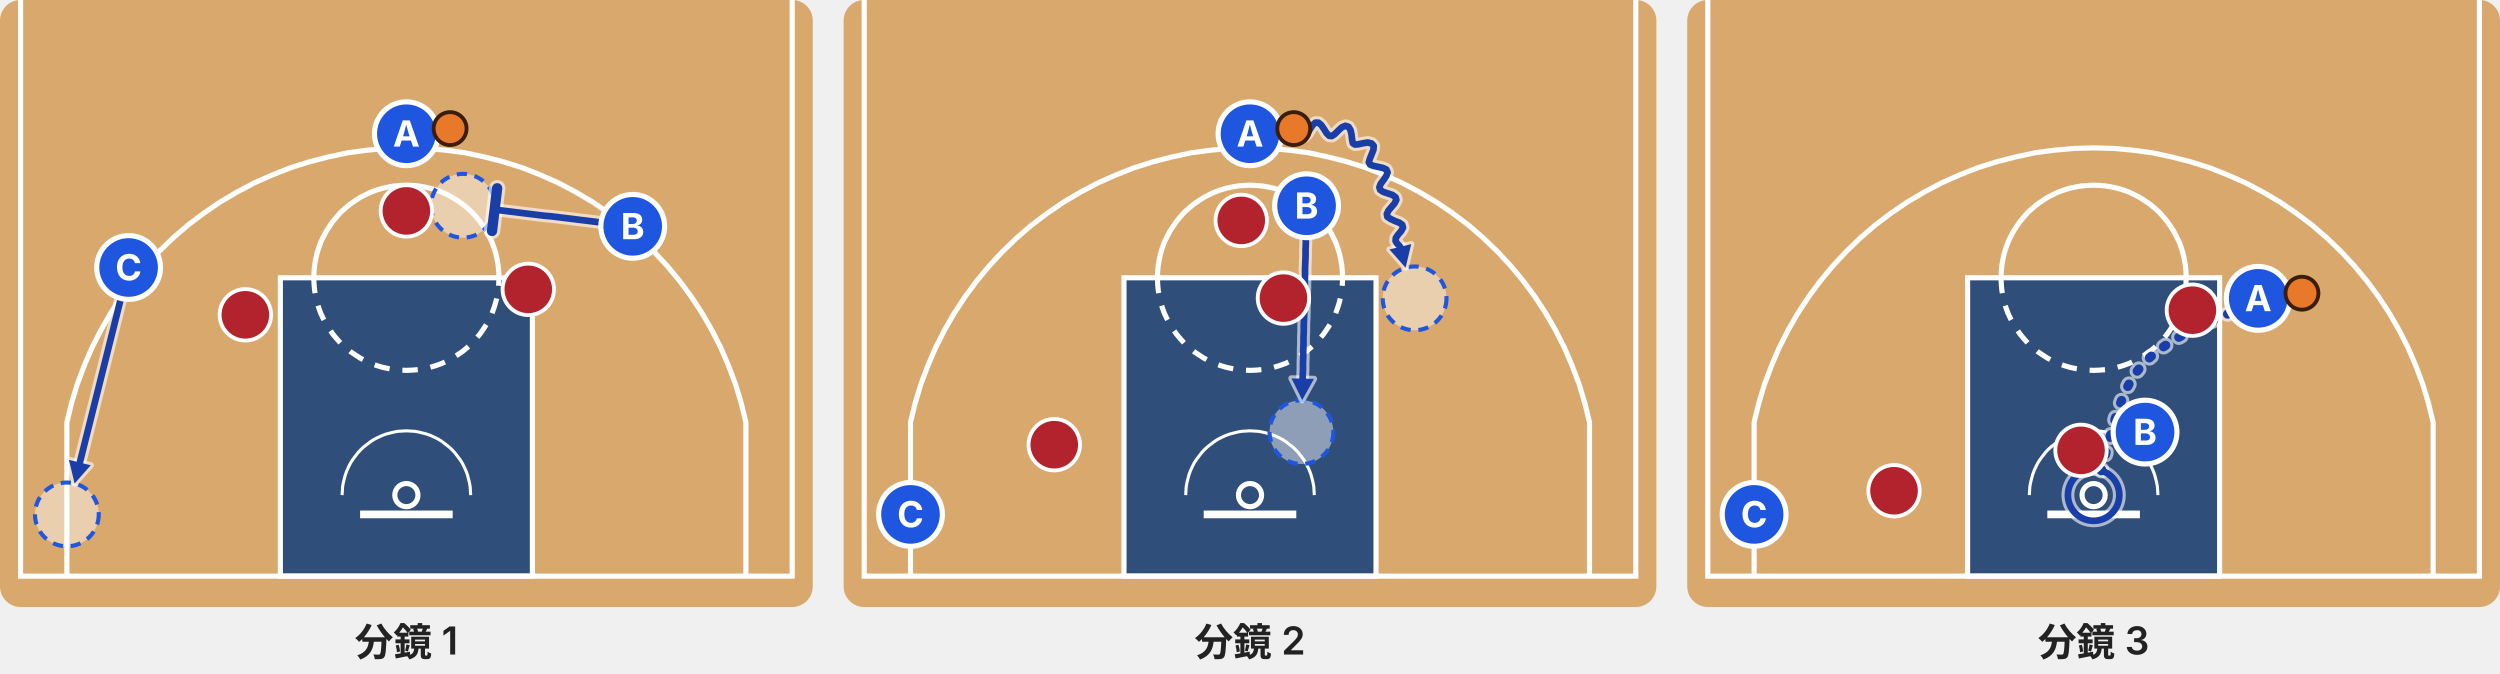
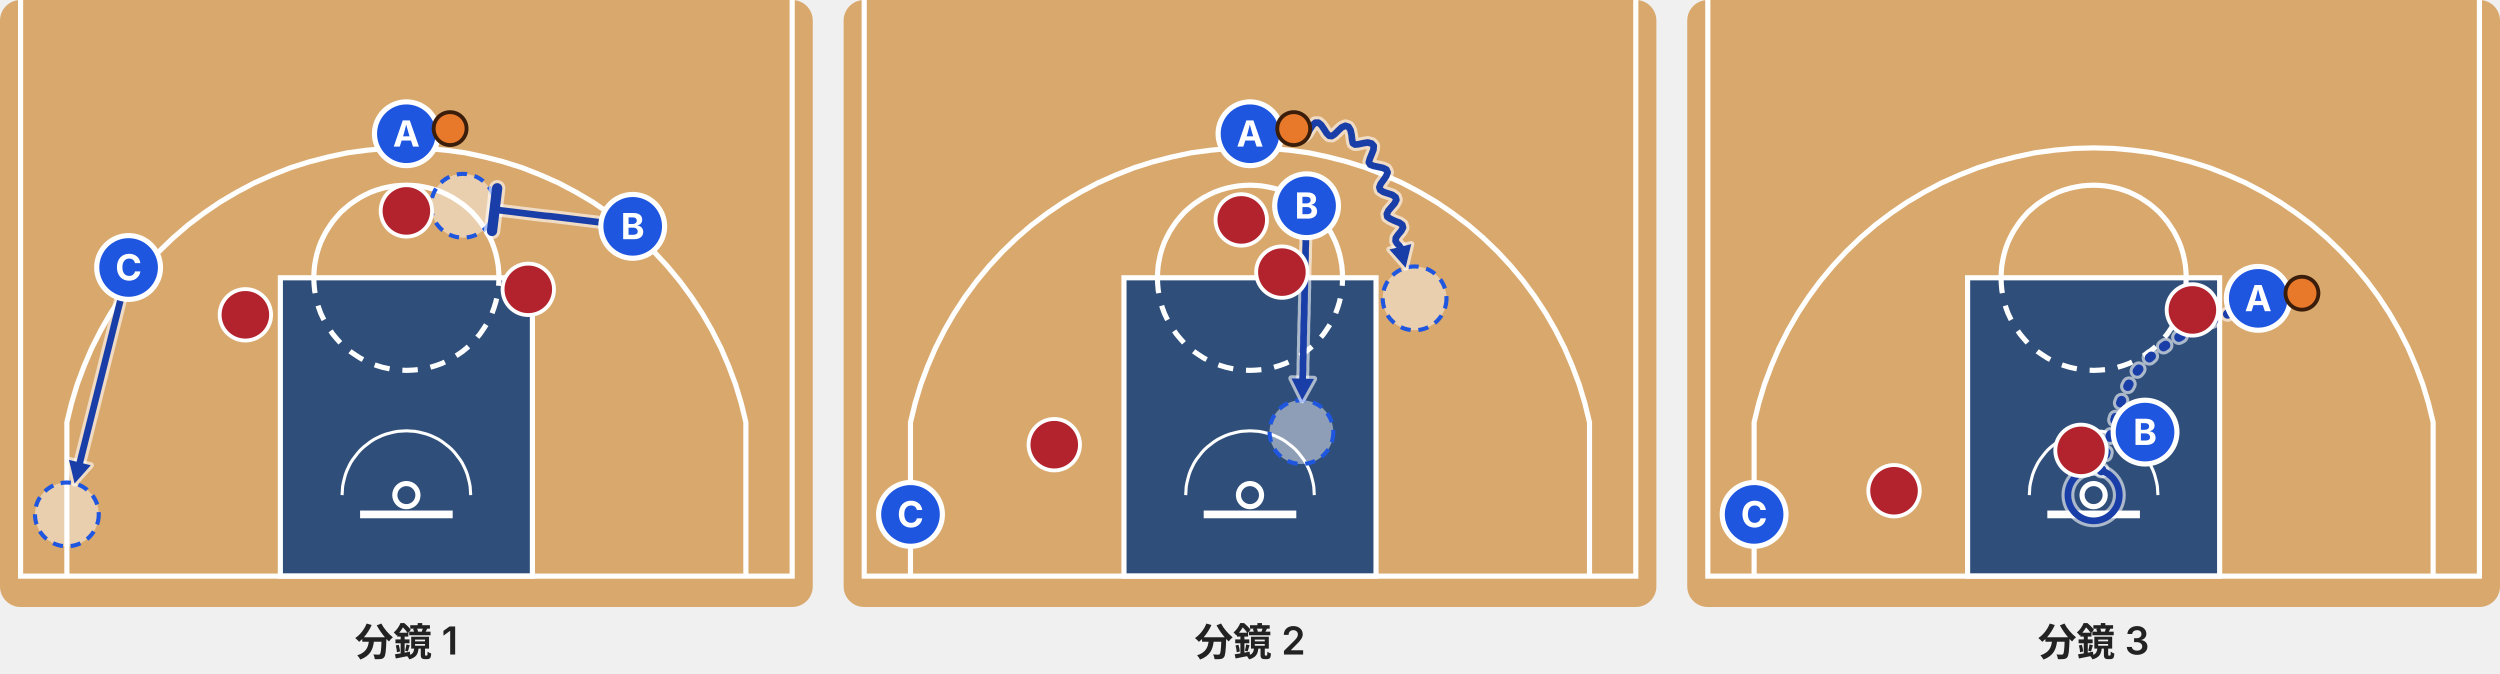
<svg xmlns="http://www.w3.org/2000/svg" viewBox="0 0 972.0 262.0" width="972.0" height="262.0" font-family="-apple-system, 'PingFang TC', 'Noto Sans TC', sans-serif">
  <g transform="translate(0,0)">
    <rect width="316.0" height="236.0" rx="8" fill="#d9a86c" />
    <rect x="109.0" y="108.0" width="98.0" height="116.0" fill="#2f4f7a" stroke="#ffffff" stroke-width="2" />
    <polyline points="8.0,0.0 8.0,224.0 308.0,224.0 308.0,0.0" fill="none" stroke="#ffffff" stroke-width="2" />
    <polyline points="194.0,108.0 193.9,105.6 193.7,103.3 193.3,101.0 192.8,98.7 192.1,96.4 191.3,94.2 190.3,92.1 189.2,90.0 187.9,88.0 186.6,86.1 185.1,84.3 183.5,82.5 181.7,80.9 179.9,79.4 178.0,78.1 176.0,76.8 173.9,75.7 171.8,74.7 169.6,73.9 167.3,73.2 165.0,72.7 162.7,72.3 160.4,72.1 158.0,72.0 155.6,72.1 153.3,72.3 151.0,72.7 148.7,73.2 146.4,73.9 144.2,74.7 142.1,75.7 140.0,76.8 138.0,78.1 136.1,79.4 134.3,80.9 132.5,82.5 130.9,84.3 129.4,86.1 128.1,88.0 126.8,90.0 125.7,92.1 124.7,94.2 123.9,96.4 123.2,98.7 122.7,101.0 122.3,103.3 122.1,105.6 122.0,108.0" fill="none" stroke="#ffffff" stroke-width="2" />
    <polyline points="122.0,108.0 122.1,110.4 122.3,112.7 122.7,115.0 123.2,117.3 123.9,119.6 124.7,121.8 125.7,123.9 126.8,126.0 128.1,128.0 129.4,129.9 130.9,131.7 132.5,133.5 134.3,135.1 136.1,136.6 138.0,137.9 140.0,139.2 142.1,140.3 144.2,141.3 146.4,142.1 148.7,142.8 151.0,143.3 153.3,143.7 155.6,143.9 158.0,144.0 160.4,143.9 162.7,143.7 165.0,143.3 167.3,142.8 169.6,142.1 171.8,141.3 173.9,140.3 176.0,139.2 178.0,137.9 179.9,136.6 181.7,135.1 183.5,133.5 185.1,131.7 186.6,129.9 187.9,128.0 189.2,126.0 190.3,123.9 191.3,121.8 192.1,119.6 192.8,117.3 193.3,115.0 193.7,112.7 193.9,110.4 194.0,108.0" fill="none" stroke="#ffffff" stroke-width="2" stroke-dasharray="6 5" />
    <polyline points="290.0,224.0 290.0,164.2 288.2,156.8 286.0,149.5 283.3,142.3 280.3,135.3 276.8,128.4 273.0,121.8 268.8,115.4 264.3,109.3 259.4,103.4 254.2,97.8 248.7,92.5 242.9,87.5 236.8,82.9 230.5,78.6 223.9,74.7 217.1,71.1 210.1,68.0 203.0,65.2 195.7,62.9 188.3,61.0 180.8,59.4 173.3,58.4 165.6,57.7 158.0,57.5 150.4,57.7 142.7,58.4 135.2,59.4 127.7,61.0 120.3,62.9 113.0,65.2 105.9,68.0 98.9,71.1 92.1,74.7 85.5,78.6 79.2,82.9 73.1,87.5 67.3,92.5 61.8,97.8 56.6,103.4 51.7,109.3 47.2,115.4 43.0,121.8 39.2,128.4 35.7,135.3 32.7,142.3 30.0,149.5 27.8,156.8 26.0,164.2 26.0,224.0" fill="none" stroke="#ffffff" stroke-width="2" />
    <polyline points="183.0,192.5 182.9,190.9 182.8,189.2 182.5,187.6 182.1,186.0 181.7,184.5 181.1,182.9 180.4,181.4 179.7,180.0 178.8,178.6 177.8,177.3 176.8,176.0 175.7,174.8 174.5,173.7 173.2,172.7 171.9,171.7 170.5,170.8 169.1,170.1 167.6,169.4 166.0,168.8 164.5,168.4 162.9,168.0 161.3,167.7 159.6,167.6 158.0,167.5 156.4,167.6 154.7,167.7 153.1,168.0 151.5,168.4 150.0,168.8 148.4,169.4 146.9,170.1 145.5,170.8 144.1,171.7 142.8,172.7 141.5,173.7 140.3,174.8 139.2,176.0 138.2,177.3 137.2,178.6 136.3,180.0 135.6,181.4 134.9,182.9 134.3,184.5 133.9,186.0 133.5,187.6 133.2,189.2 133.1,190.9 133.0,192.5" fill="none" stroke="#ffffff" stroke-width="1.2" />
    <line x1="140.0" y1="200.0" x2="176.0" y2="200.0" stroke="#ffffff" stroke-width="3" />
    <circle cx="158.0" cy="192.5" r="4.5" fill="none" stroke="#ffffff" stroke-width="2" />
    <circle cx="180.0" cy="80.0" r="12.4" fill="#ffffff" fill-opacity="0.45" stroke="#1f56e0" stroke-width="1.6" stroke-dasharray="4 3" />
    <circle cx="26.0" cy="200.0" r="12.4" fill="#ffffff" fill-opacity="0.45" stroke="#1f56e0" stroke-width="1.6" stroke-dasharray="4 3" />
    <polyline points="233.7,86.5 231.3,86.2 228.9,85.9 226.4,85.6 224.0,85.3 221.6,85.0 219.1,84.7 216.7,84.4 214.2,84.1 211.8,83.9 209.3,83.6 206.9,83.3 204.4,83.0 202.0,82.7 199.6,82.4 197.1,82.1 194.7,81.8 192.3,81.5" fill="none" stroke="#ffffff" stroke-width="5.0" stroke-linecap="round" stroke-linejoin="round" stroke-opacity="0.6" fill-opacity="0.6" />
    <line x1="191.3" y1="89.8" x2="193.3" y2="73.2" stroke="#ffffff" stroke-width="6.4" stroke-linecap="round" stroke-opacity="0.6" fill-opacity="0.6" />
    <polyline points="233.7,86.5 231.3,86.2 228.9,85.9 226.4,85.6 224.0,85.3 221.6,85.0 219.1,84.7 216.7,84.4 214.2,84.1 211.8,83.9 209.3,83.6 206.9,83.3 204.4,83.0 202.0,82.7 199.6,82.4 197.1,82.1 194.7,81.8 192.3,81.5" fill="none" stroke="#1a3ea8" stroke-width="2.6" stroke-linecap="round" stroke-linejoin="round" />
    <line x1="191.3" y1="89.8" x2="193.3" y2="73.2" stroke="#1a3ea8" stroke-width="4.0" stroke-linecap="round" />
    <polyline points="47.0,116.0 46.4,118.4 45.8,120.8 45.2,123.2 44.6,125.6 44.0,128.0 43.4,130.4 42.8,132.8 42.2,135.2 41.6,137.6 41.0,140.0 40.4,142.4 39.8,144.8 39.2,147.2 38.6,149.6 38.0,152.0 37.4,154.4 36.8,156.8 36.2,159.2 35.6,161.6 35.0,164.0 34.4,166.4 33.8,168.8 33.2,171.2 32.6,173.6 32.0,176.0 31.4,178.4 30.8,180.8 30.7,181.4" fill="none" stroke="#ffffff" stroke-width="5.0" stroke-linecap="round" stroke-linejoin="round" stroke-opacity="0.6" fill-opacity="0.6" />
    <polygon points="29.0,188.0 35.3,180.9 26.8,178.8" fill="#ffffff" stroke="#ffffff" stroke-width="2.4" stroke-linejoin="round" stroke-opacity="0.6" fill-opacity="0.6" />
    <polyline points="47.0,116.0 46.4,118.4 45.8,120.8 45.2,123.2 44.6,125.6 44.0,128.0 43.4,130.4 42.8,132.8 42.2,135.2 41.6,137.6 41.0,140.0 40.4,142.4 39.8,144.8 39.2,147.2 38.6,149.6 38.0,152.0 37.4,154.4 36.8,156.8 36.2,159.2 35.6,161.6 35.0,164.0 34.4,166.4 33.8,168.8 33.2,171.2 32.6,173.6 32.0,176.0 31.4,178.4 30.8,180.8 30.7,181.4" fill="none" stroke="#1a3ea8" stroke-width="2.6" stroke-linecap="round" stroke-linejoin="round" />
    <polygon points="29.0,188.0 35.3,180.9 26.8,178.8" fill="#1a3ea8" />
    <circle cx="158.0" cy="82.0" r="10.0" fill="#b3232d" stroke="#fff" stroke-width="1.5" />
    <circle cx="205.4" cy="112.5" r="10.0" fill="#b3232d" stroke="#fff" stroke-width="1.5" />
    <circle cx="95.4" cy="122.4" r="10.0" fill="#b3232d" stroke="#fff" stroke-width="1.5" />
    <circle cx="158.0" cy="52.0" r="12.4" fill="#1f56e0" stroke="#fff" stroke-width="2" />
    <text x="158.0" y="57.0" font-size="14" font-weight="700" fill="#fff" text-anchor="middle">A</text>
    <circle cx="246.0" cy="88.0" r="12.4" fill="#1f56e0" stroke="#fff" stroke-width="2" />
    <text x="246.0" y="93.0" font-size="14" font-weight="700" fill="#fff" text-anchor="middle">B</text>
    <circle cx="50.0" cy="104.0" r="12.4" fill="#1f56e0" stroke="#fff" stroke-width="2" />
    <text x="50.0" y="109.0" font-size="14" font-weight="700" fill="#fff" text-anchor="middle">C</text>
    <circle cx="175.0" cy="50.0" r="6.4" fill="#e8782a" stroke="#3b1d0b" stroke-width="1.5" />
    <text x="158.0" y="255.0" font-size="15" font-weight="600" fill="#222" text-anchor="middle">分鏡 1</text>
  </g>
  <g transform="translate(328,0)">
    <rect width="316.0" height="236.0" rx="8" fill="#d9a86c" />
    <rect x="109.0" y="108.0" width="98.0" height="116.0" fill="#2f4f7a" stroke="#ffffff" stroke-width="2" />
    <polyline points="8.0,0.0 8.0,224.0 308.0,224.0 308.0,0.0" fill="none" stroke="#ffffff" stroke-width="2" />
    <polyline points="194.0,108.0 193.9,105.6 193.7,103.3 193.3,101.0 192.8,98.7 192.1,96.4 191.3,94.2 190.3,92.1 189.2,90.0 187.9,88.0 186.6,86.1 185.1,84.3 183.5,82.5 181.7,80.9 179.9,79.4 178.0,78.1 176.0,76.8 173.9,75.7 171.8,74.7 169.6,73.9 167.3,73.2 165.0,72.7 162.7,72.3 160.4,72.1 158.0,72.0 155.6,72.1 153.3,72.3 151.0,72.7 148.7,73.2 146.4,73.9 144.2,74.7 142.1,75.7 140.0,76.8 138.0,78.1 136.1,79.4 134.3,80.9 132.5,82.5 130.9,84.3 129.4,86.1 128.1,88.0 126.8,90.0 125.7,92.1 124.7,94.2 123.9,96.4 123.2,98.7 122.7,101.0 122.3,103.3 122.1,105.6 122.0,108.0" fill="none" stroke="#ffffff" stroke-width="2" />
    <polyline points="122.0,108.0 122.1,110.4 122.3,112.7 122.7,115.0 123.2,117.3 123.9,119.6 124.7,121.8 125.7,123.9 126.8,126.0 128.1,128.0 129.4,129.9 130.9,131.7 132.5,133.5 134.3,135.1 136.1,136.6 138.0,137.9 140.0,139.2 142.1,140.3 144.2,141.3 146.4,142.1 148.7,142.8 151.0,143.3 153.3,143.7 155.6,143.9 158.0,144.0 160.4,143.9 162.7,143.7 165.0,143.3 167.3,142.8 169.6,142.1 171.8,141.3 173.9,140.3 176.0,139.2 178.0,137.9 179.9,136.6 181.7,135.1 183.5,133.5 185.1,131.7 186.6,129.9 187.9,128.0 189.2,126.0 190.3,123.9 191.3,121.8 192.1,119.6 192.8,117.3 193.3,115.0 193.7,112.7 193.9,110.4 194.0,108.0" fill="none" stroke="#ffffff" stroke-width="2" stroke-dasharray="6 5" />
    <polyline points="290.0,224.0 290.0,164.2 288.2,156.8 286.0,149.5 283.3,142.3 280.3,135.3 276.8,128.4 273.0,121.8 268.8,115.4 264.3,109.3 259.4,103.4 254.2,97.8 248.7,92.5 242.9,87.5 236.8,82.9 230.5,78.6 223.9,74.7 217.1,71.1 210.1,68.0 203.0,65.2 195.7,62.9 188.3,61.0 180.8,59.4 173.3,58.4 165.6,57.7 158.0,57.5 150.4,57.7 142.7,58.4 135.2,59.4 127.7,61.0 120.3,62.9 113.0,65.2 105.9,68.0 98.9,71.1 92.1,74.7 85.5,78.6 79.2,82.9 73.1,87.5 67.3,92.5 61.8,97.8 56.6,103.4 51.7,109.3 47.2,115.4 43.0,121.8 39.2,128.4 35.7,135.3 32.7,142.3 30.0,149.5 27.8,156.8 26.0,164.2 26.0,224.0" fill="none" stroke="#ffffff" stroke-width="2" />
    <polyline points="183.0,192.5 182.9,190.9 182.8,189.2 182.5,187.6 182.1,186.0 181.7,184.5 181.1,182.9 180.4,181.4 179.7,180.0 178.8,178.6 177.8,177.3 176.8,176.0 175.7,174.8 174.5,173.7 173.2,172.7 171.9,171.7 170.5,170.8 169.1,170.1 167.6,169.4 166.0,168.8 164.5,168.4 162.9,168.0 161.3,167.7 159.6,167.6 158.0,167.5 156.4,167.6 154.7,167.7 153.1,168.0 151.5,168.4 150.0,168.8 148.4,169.4 146.9,170.1 145.5,170.8 144.1,171.7 142.8,172.7 141.5,173.7 140.3,174.8 139.2,176.0 138.2,177.3 137.2,178.6 136.3,180.0 135.6,181.4 134.9,182.9 134.3,184.5 133.9,186.0 133.5,187.6 133.2,189.2 133.1,190.9 133.0,192.5" fill="none" stroke="#ffffff" stroke-width="1.2" />
    <line x1="140.0" y1="200.0" x2="176.0" y2="200.0" stroke="#ffffff" stroke-width="3" />
    <circle cx="158.0" cy="192.5" r="4.5" fill="none" stroke="#ffffff" stroke-width="2" />
    <circle cx="222.0" cy="116.0" r="12.4" fill="#ffffff" fill-opacity="0.45" stroke="#1f56e0" stroke-width="1.6" stroke-dasharray="4 3" />
    <circle cx="178.0" cy="168.0" r="12.4" fill="#ffffff" fill-opacity="0.45" stroke="#1f56e0" stroke-width="1.6" stroke-dasharray="4 3" />
    <polyline points="170.4,51.4 171.4,51.0 172.5,50.4 173.5,49.8 174.6,49.9 175.8,50.8 177.1,52.1 178.3,53.0 179.3,52.9 180.3,51.9 181.3,50.3 182.3,48.7 183.4,47.7 184.6,47.7 185.7,48.6 186.8,50.2 187.8,51.8 188.8,52.8 189.8,52.9 191.0,52.1 192.3,50.8 193.7,49.5 195.1,48.9 196.3,49.3 197.1,50.6 197.5,52.5 197.7,54.3 198.0,55.7 198.8,56.2 200.1,56.1 201.9,55.7 203.8,55.4 205.3,55.8 206.1,56.7 206.0,58.2 205.3,60.0 204.6,61.7 204.2,63.1 204.7,64.0 206.0,64.5 207.9,64.9 209.7,65.3 211.0,65.9 211.5,67.0 211.0,68.4 209.9,70.0 208.8,71.5 208.3,72.8 208.6,73.8 209.8,74.6 211.6,75.2 213.4,75.8 214.6,76.7 214.9,77.7 214.2,79.1 213.0,80.5 211.8,81.9 211.2,83.2 211.4,84.3 212.6,85.1 214.3,85.9 216.1,86.6 217.2,87.4 217.5,88.5 216.8,89.8 215.6,91.2 214.7,92.5 214.6,93.7 215.2,94.7 216.1,95.6 216.8,96.6 217.0,97.5" fill="none" stroke="#ffffff" stroke-width="5.0" stroke-linecap="round" stroke-linejoin="round" stroke-opacity="0.6" fill-opacity="0.6" />
    <polygon points="218.5,104.1 220.7,94.9 212.2,97.0" fill="#ffffff" stroke="#ffffff" stroke-width="2.4" stroke-linejoin="round" stroke-opacity="0.6" fill-opacity="0.6" />
    <polyline points="170.4,51.4 171.4,51.0 172.5,50.4 173.5,49.8 174.6,49.9 175.8,50.8 177.1,52.1 178.3,53.0 179.3,52.9 180.3,51.9 181.3,50.3 182.3,48.7 183.4,47.7 184.6,47.7 185.7,48.6 186.8,50.2 187.8,51.8 188.8,52.8 189.8,52.9 191.0,52.1 192.3,50.8 193.7,49.5 195.1,48.9 196.3,49.3 197.1,50.6 197.5,52.5 197.7,54.3 198.0,55.7 198.8,56.2 200.1,56.1 201.9,55.7 203.8,55.4 205.3,55.8 206.1,56.7 206.0,58.2 205.3,60.0 204.6,61.7 204.2,63.1 204.7,64.0 206.0,64.5 207.9,64.9 209.7,65.3 211.0,65.9 211.5,67.0 211.0,68.4 209.9,70.0 208.8,71.5 208.3,72.8 208.6,73.8 209.8,74.6 211.6,75.2 213.4,75.8 214.6,76.7 214.9,77.7 214.2,79.1 213.0,80.5 211.8,81.9 211.2,83.2 211.4,84.3 212.6,85.1 214.3,85.9 216.1,86.6 217.2,87.4 217.5,88.5 216.8,89.8 215.6,91.2 214.7,92.5 214.6,93.7 215.2,94.7 216.1,95.6 216.8,96.6 217.0,97.5" fill="none" stroke="#1a3ea8" stroke-width="2.6" stroke-linecap="round" stroke-linejoin="round" />
    <polygon points="218.5,104.1 220.7,94.9 212.2,97.0" fill="#1a3ea8" />
    <polyline points="179.7,92.4 179.7,94.7 179.6,97.1 179.6,99.6 179.5,102.0 179.4,104.4 179.4,106.9 179.3,109.3 179.3,111.8 179.2,114.2 179.2,116.7 179.1,119.1 179.1,121.6 179.0,124.0 178.9,126.4 178.9,128.9 178.8,131.3 178.8,133.8 178.7,136.2 178.7,138.7 178.6,141.1 178.6,143.6 178.5,146.0 178.4,148.4 178.4,148.8" fill="none" stroke="#ffffff" stroke-width="5.0" stroke-linecap="round" stroke-linejoin="round" stroke-opacity="0.6" fill-opacity="0.6" />
    <polygon points="178.3,155.6 182.9,147.3 174.1,147.1" fill="#ffffff" stroke="#ffffff" stroke-width="2.4" stroke-linejoin="round" stroke-opacity="0.6" fill-opacity="0.6" />
    <polyline points="179.7,92.4 179.7,94.7 179.6,97.1 179.6,99.6 179.5,102.0 179.4,104.4 179.4,106.9 179.3,109.3 179.3,111.8 179.2,114.2 179.2,116.7 179.1,119.1 179.1,121.6 179.0,124.0 178.9,126.4 178.9,128.9 178.8,131.3 178.8,133.8 178.7,136.2 178.7,138.7 178.6,141.1 178.6,143.6 178.5,146.0 178.4,148.4 178.4,148.8" fill="none" stroke="#1a3ea8" stroke-width="2.6" stroke-linecap="round" stroke-linejoin="round" />
    <polygon points="178.3,155.6 182.9,147.3 174.1,147.1" fill="#1a3ea8" />
-     <circle cx="154.6" cy="85.7" r="10.0" fill="#b3232d" stroke="#fff" stroke-width="1.5" />
-     <circle cx="171.0" cy="115.9" r="10.0" fill="#b3232d" stroke="#fff" stroke-width="1.5" />
+     <circle cx="154.6" cy="85.5" r="10.0" fill="#b3232d" stroke="#fff" stroke-width="1.5" />
+     <circle cx="170.4" cy="105.8" r="10.0" fill="#b3232d" stroke="#fff" stroke-width="1.5" />
    <circle cx="81.9" cy="172.9" r="10.0" fill="#b3232d" stroke="#fff" stroke-width="1.5" />
    <circle cx="158.0" cy="52.0" r="12.4" fill="#1f56e0" stroke="#fff" stroke-width="2" />
    <text x="158.0" y="57.0" font-size="14" font-weight="700" fill="#fff" text-anchor="middle">A</text>
    <circle cx="180.0" cy="80.0" r="12.4" fill="#1f56e0" stroke="#fff" stroke-width="2" />
    <text x="180.0" y="85.0" font-size="14" font-weight="700" fill="#fff" text-anchor="middle">B</text>
    <circle cx="26.0" cy="200.0" r="12.4" fill="#1f56e0" stroke="#fff" stroke-width="2" />
    <text x="26.0" y="205.0" font-size="14" font-weight="700" fill="#fff" text-anchor="middle">C</text>
    <circle cx="175.0" cy="50.0" r="6.4" fill="#e8782a" stroke="#3b1d0b" stroke-width="1.5" />
    <text x="158.0" y="255.0" font-size="15" font-weight="600" fill="#222" text-anchor="middle">分鏡 2</text>
  </g>
  <g transform="translate(656,0)">
    <rect width="316.0" height="236.0" rx="8" fill="#d9a86c" />
    <rect x="109.0" y="108.0" width="98.0" height="116.0" fill="#2f4f7a" stroke="#ffffff" stroke-width="2" />
    <polyline points="8.0,0.0 8.0,224.0 308.0,224.0 308.0,0.0" fill="none" stroke="#ffffff" stroke-width="2" />
    <polyline points="194.0,108.0 193.9,105.6 193.7,103.3 193.3,101.0 192.8,98.7 192.1,96.4 191.3,94.2 190.3,92.1 189.2,90.0 187.9,88.0 186.6,86.1 185.1,84.3 183.5,82.5 181.7,80.9 179.9,79.4 178.0,78.1 176.0,76.8 173.9,75.7 171.8,74.7 169.6,73.9 167.3,73.2 165.0,72.7 162.7,72.3 160.4,72.1 158.0,72.0 155.6,72.1 153.3,72.3 151.0,72.7 148.7,73.2 146.4,73.9 144.2,74.7 142.1,75.7 140.0,76.8 138.0,78.1 136.1,79.4 134.3,80.9 132.5,82.5 130.9,84.3 129.4,86.1 128.1,88.0 126.8,90.0 125.7,92.1 124.7,94.2 123.9,96.4 123.2,98.7 122.7,101.0 122.3,103.3 122.1,105.6 122.0,108.0" fill="none" stroke="#ffffff" stroke-width="2" />
    <polyline points="122.0,108.0 122.1,110.4 122.3,112.7 122.7,115.0 123.2,117.3 123.9,119.6 124.7,121.8 125.7,123.9 126.8,126.0 128.1,128.0 129.4,129.9 130.9,131.7 132.5,133.5 134.3,135.1 136.1,136.6 138.0,137.9 140.0,139.2 142.1,140.3 144.2,141.3 146.4,142.1 148.7,142.8 151.0,143.3 153.3,143.7 155.6,143.9 158.0,144.0 160.4,143.9 162.7,143.7 165.0,143.3 167.3,142.8 169.6,142.1 171.8,141.3 173.9,140.3 176.0,139.2 178.0,137.9 179.9,136.6 181.7,135.1 183.5,133.5 185.1,131.7 186.6,129.9 187.9,128.0 189.2,126.0 190.3,123.9 191.3,121.8 192.1,119.6 192.8,117.3 193.3,115.0 193.7,112.7 193.9,110.4 194.0,108.0" fill="none" stroke="#ffffff" stroke-width="2" stroke-dasharray="6 5" />
    <polyline points="290.0,224.0 290.0,164.2 288.2,156.8 286.0,149.5 283.3,142.3 280.3,135.3 276.8,128.4 273.0,121.8 268.8,115.4 264.3,109.3 259.4,103.4 254.2,97.8 248.7,92.5 242.9,87.5 236.8,82.9 230.5,78.6 223.9,74.7 217.1,71.1 210.1,68.0 203.0,65.2 195.7,62.9 188.3,61.0 180.8,59.4 173.3,58.4 165.6,57.7 158.0,57.5 150.4,57.7 142.7,58.4 135.2,59.4 127.7,61.0 120.3,62.9 113.0,65.2 105.9,68.0 98.9,71.1 92.1,74.7 85.5,78.6 79.2,82.9 73.1,87.5 67.3,92.5 61.8,97.8 56.6,103.4 51.7,109.3 47.2,115.4 43.0,121.8 39.2,128.4 35.7,135.3 32.7,142.3 30.0,149.5 27.8,156.8 26.0,164.2 26.0,224.0" fill="none" stroke="#ffffff" stroke-width="2" />
    <polyline points="183.0,192.5 182.9,190.9 182.8,189.2 182.5,187.6 182.1,186.0 181.7,184.5 181.1,182.9 180.4,181.4 179.7,180.0 178.8,178.6 177.8,177.3 176.8,176.0 175.7,174.8 174.5,173.7 173.2,172.7 171.9,171.7 170.5,170.8 169.1,170.1 167.6,169.4 166.0,168.8 164.5,168.4 162.9,168.0 161.3,167.7 159.6,167.6 158.0,167.5 156.4,167.6 154.7,167.7 153.1,168.0 151.5,168.4 150.0,168.8 148.4,169.4 146.9,170.1 145.5,170.8 144.1,171.7 142.8,172.7 141.5,173.7 140.3,174.8 139.2,176.0 138.2,177.3 137.2,178.6 136.3,180.0 135.6,181.4 134.9,182.9 134.3,184.5 133.9,186.0 133.5,187.6 133.2,189.2 133.1,190.9 133.0,192.5" fill="none" stroke="#ffffff" stroke-width="1.2" />
    <line x1="140.0" y1="200.0" x2="176.0" y2="200.0" stroke="#ffffff" stroke-width="3" />
    <circle cx="158.0" cy="192.5" r="4.5" fill="none" stroke="#ffffff" stroke-width="2" />
    <polyline points="211.0,121.7 208.8,122.7 206.5,123.7 204.2,124.8 201.9,125.8 199.6,126.9 197.4,127.9 195.2,129.0 193.0,130.1 190.8,131.3 188.8,132.5 186.7,133.8 184.8,135.1 182.9,136.5 181.1,137.9 179.4,139.4 177.7,141.0 176.2,142.7 174.8,144.5 173.5,146.4 172.3,148.3 171.2,150.4 170.2,152.5 169.3,154.6 168.4,156.9 167.6,159.1 166.8,161.4 166.1,163.8 165.4,166.2 164.7,168.6 164.1,171.0 163.5,173.4 162.8,175.9 162.2,178.3 161.6,180.7 161.0,183.0" fill="none" stroke="#ffffff" stroke-width="6.0" stroke-linecap="round" stroke-linejoin="round" stroke-opacity="0.6" fill-opacity="0.6" stroke-dasharray="1 6" />
    <circle cx="158.0" cy="192.5" r="10.0" fill="none" stroke="#ffffff" stroke-width="5.0" stroke-opacity="0.6" fill-opacity="0.6" />
    <polyline points="211.0,121.7 208.8,122.7 206.5,123.7 204.2,124.8 201.9,125.8 199.6,126.9 197.4,127.9 195.2,129.0 193.0,130.1 190.8,131.3 188.8,132.5 186.7,133.8 184.8,135.1 182.9,136.5 181.1,137.9 179.4,139.4 177.7,141.0 176.2,142.7 174.8,144.5 173.5,146.4 172.3,148.3 171.2,150.4 170.2,152.5 169.3,154.6 168.4,156.9 167.6,159.1 166.8,161.4 166.1,163.8 165.4,166.2 164.7,168.6 164.1,171.0 163.5,173.4 162.8,175.9 162.2,178.3 161.6,180.7 161.0,183.0" fill="none" stroke="#1a3ea8" stroke-width="3.6" stroke-linecap="round" stroke-linejoin="round" stroke-dasharray="1 6" />
    <circle cx="158.0" cy="192.5" r="10.0" fill="none" stroke="#1a3ea8" stroke-width="2.6" />
    <circle cx="153.1" cy="175.1" r="10.0" fill="#b3232d" stroke="#fff" stroke-width="1.5" />
-     <circle cx="196.4" cy="120.6" r="10.0" fill="#b3232d" stroke="#fff" stroke-width="1.5" />
+     <circle cx="196.4" cy="120.5" r="10.0" fill="#b3232d" stroke="#fff" stroke-width="1.5" />
    <circle cx="80.4" cy="190.8" r="10.0" fill="#b3232d" stroke="#fff" stroke-width="1.5" />
    <circle cx="222.0" cy="116.0" r="12.4" fill="#1f56e0" stroke="#fff" stroke-width="2" />
    <text x="222.0" y="121.0" font-size="14" font-weight="700" fill="#fff" text-anchor="middle">A</text>
    <circle cx="178.0" cy="168.0" r="12.4" fill="#1f56e0" stroke="#fff" stroke-width="2" />
    <text x="178.0" y="173.0" font-size="14" font-weight="700" fill="#fff" text-anchor="middle">B</text>
    <circle cx="26.0" cy="200.0" r="12.4" fill="#1f56e0" stroke="#fff" stroke-width="2" />
    <text x="26.0" y="205.0" font-size="14" font-weight="700" fill="#fff" text-anchor="middle">C</text>
    <circle cx="239.0" cy="114.0" r="6.4" fill="#e8782a" stroke="#3b1d0b" stroke-width="1.5" />
    <text x="158.0" y="255.0" font-size="15" font-weight="600" fill="#222" text-anchor="middle">分鏡 3</text>
  </g>
</svg>
